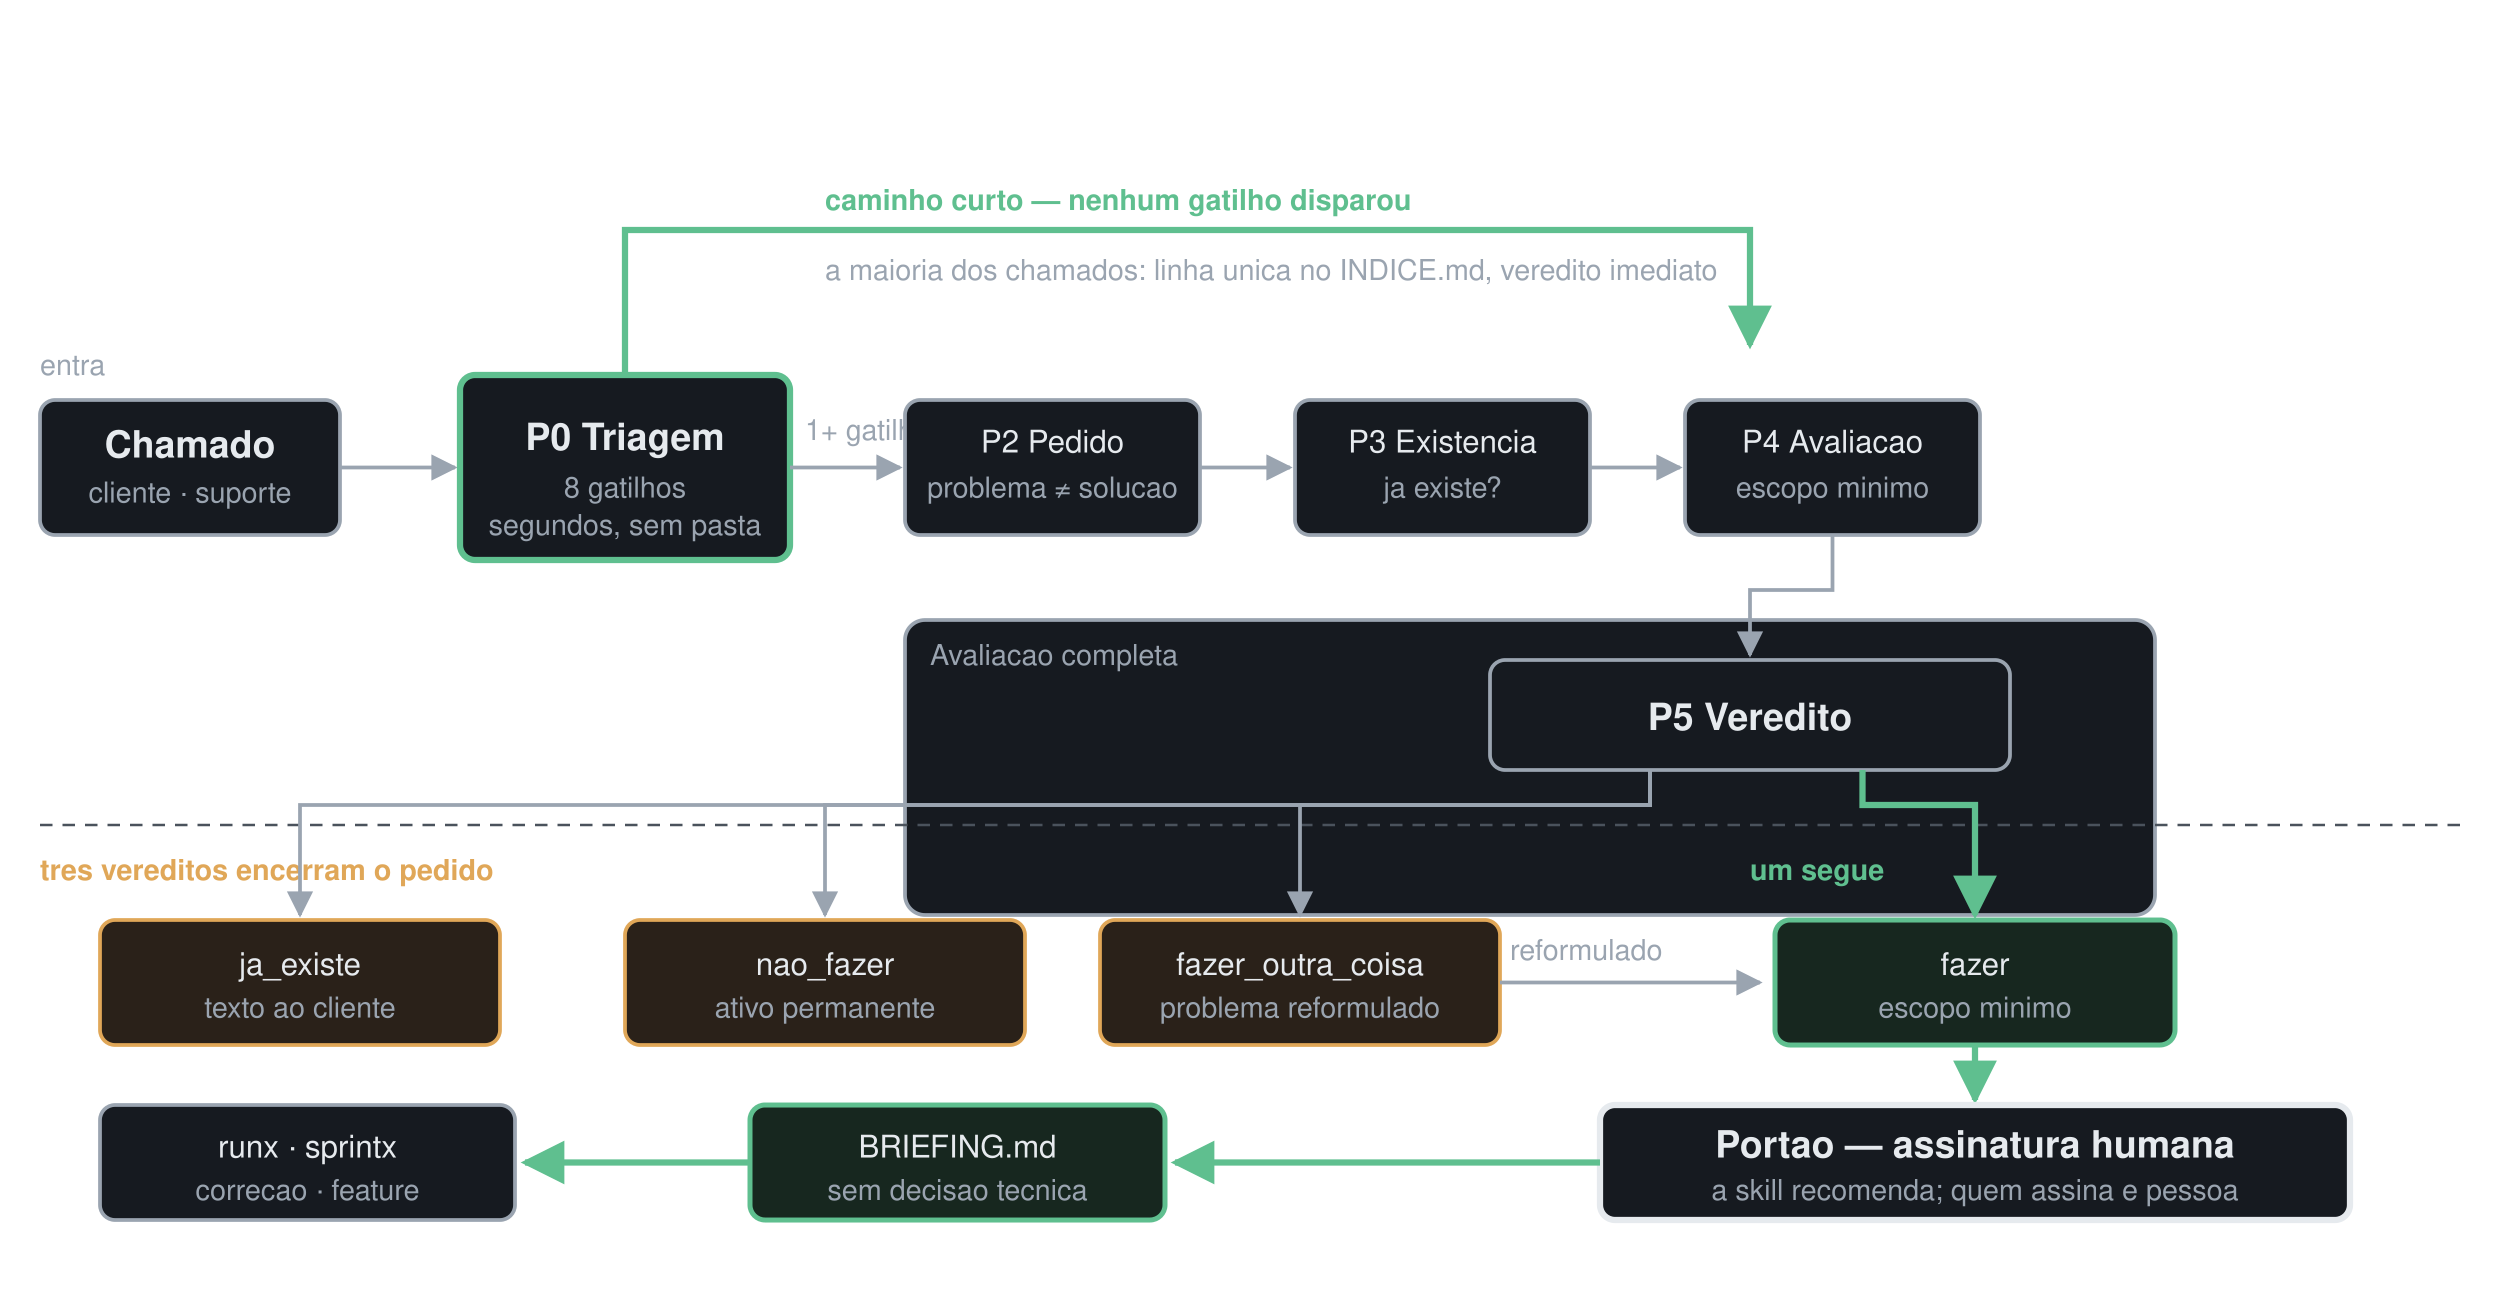
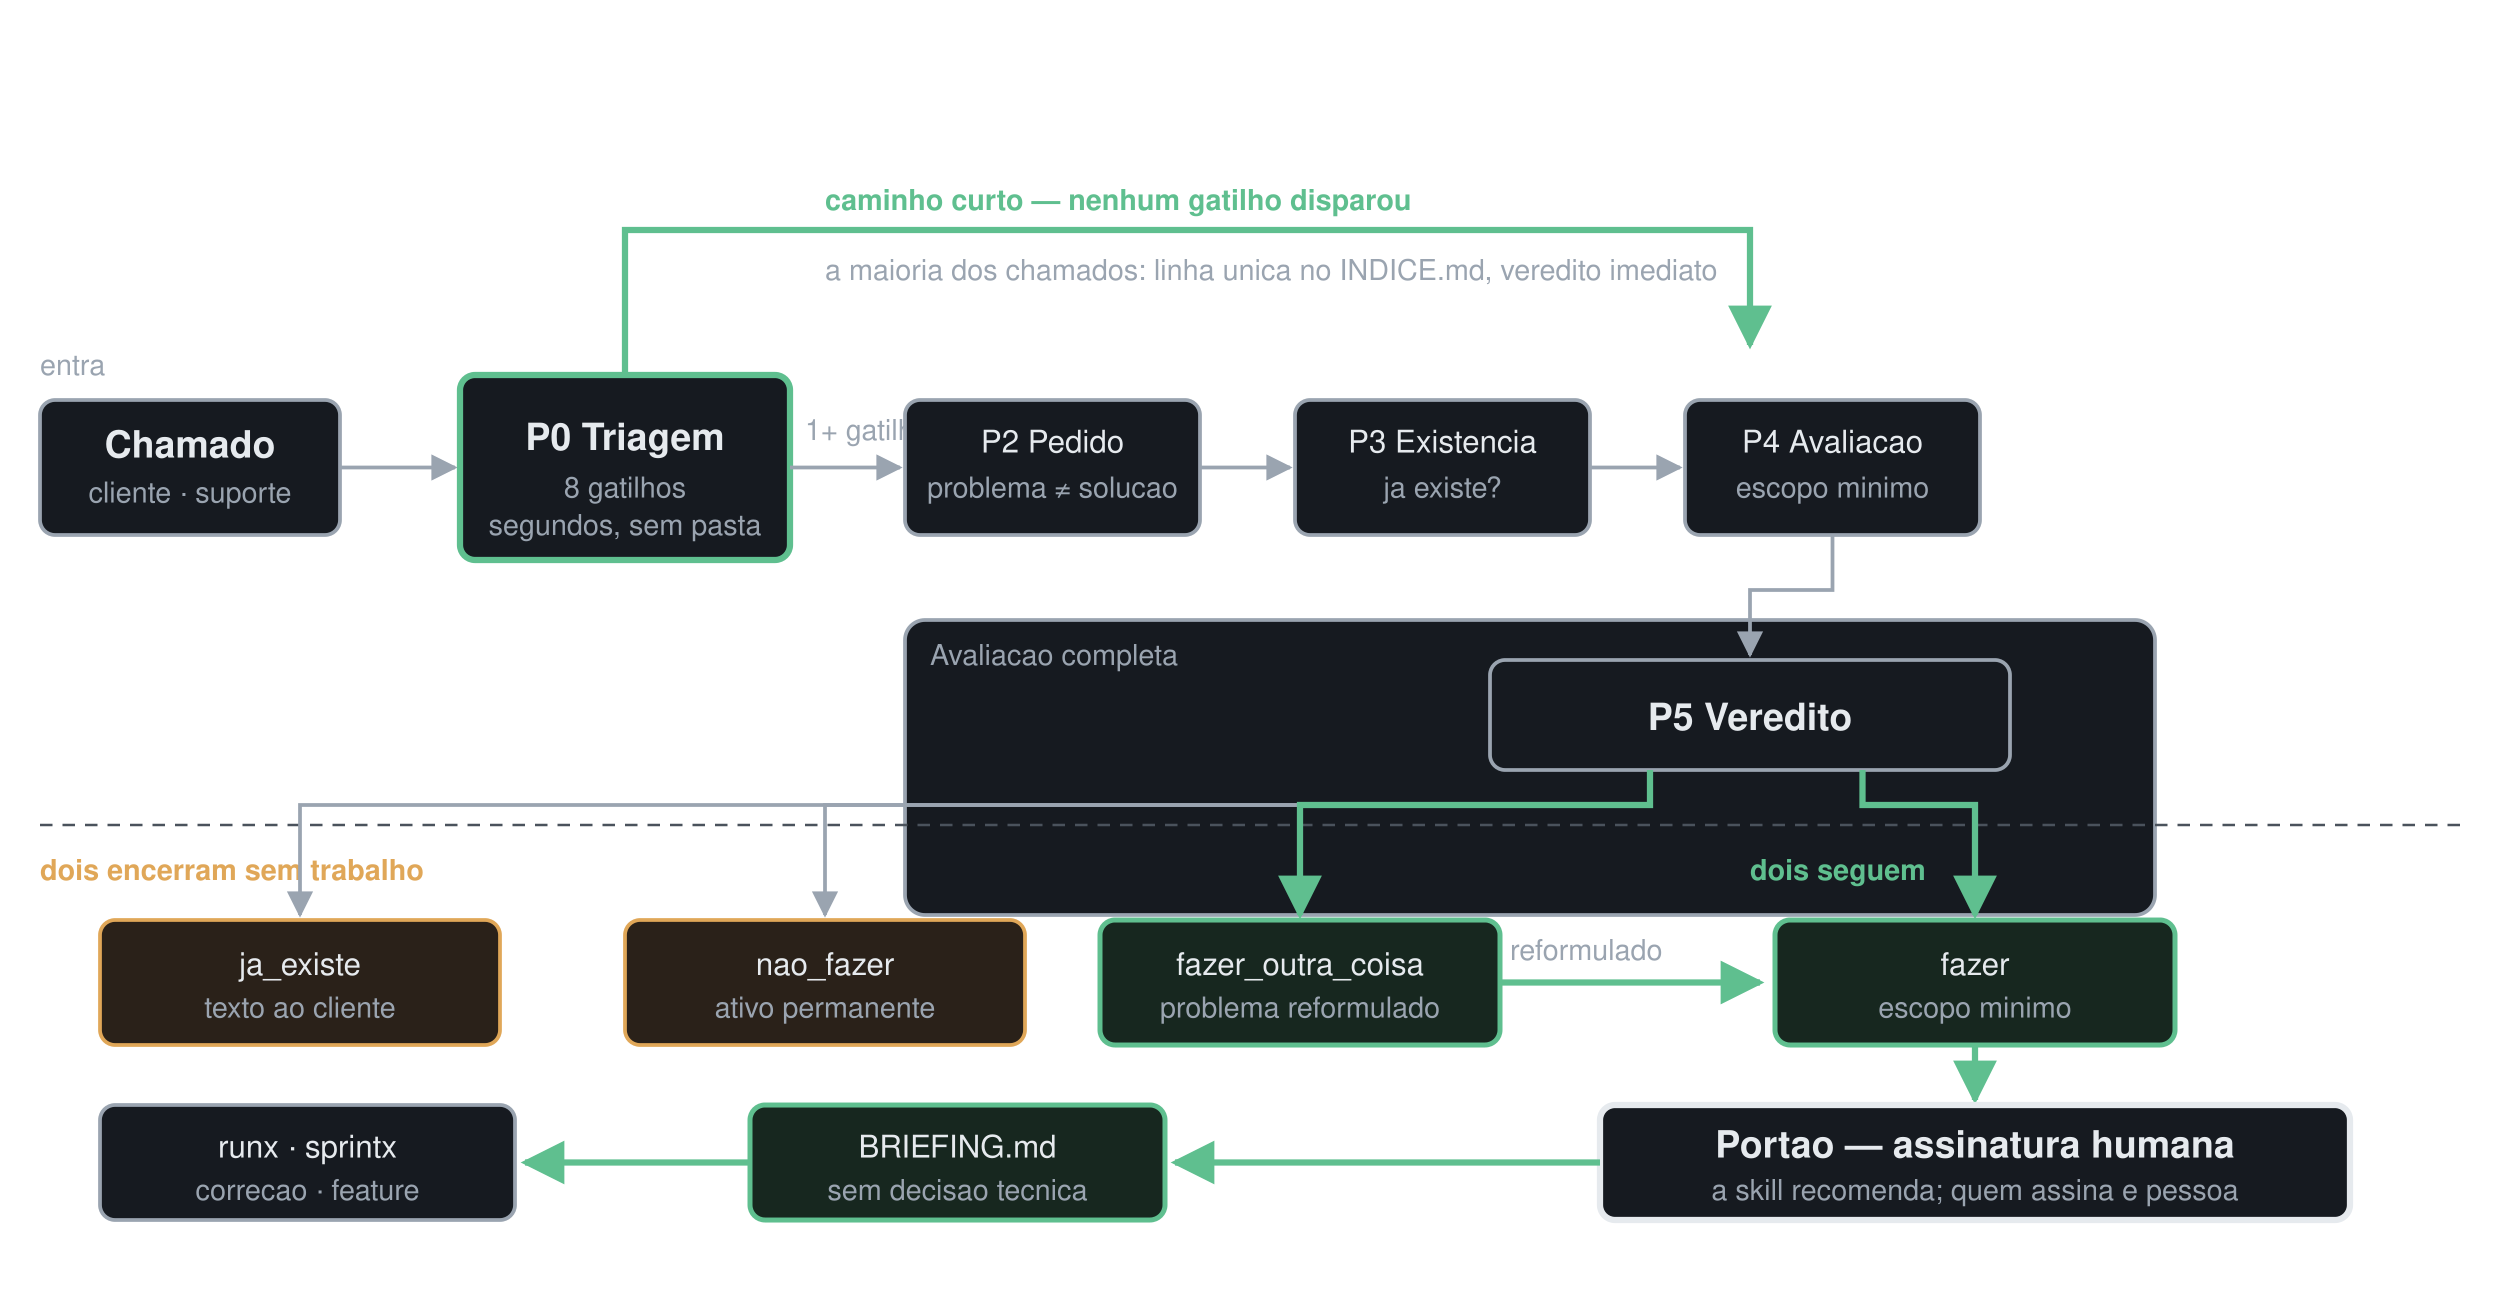
- <svg xmlns="http://www.w3.org/2000/svg" viewBox="0 0 1000 520" role="img" aria-label="Fluxo do prodx: o chamado entra pela esquerda e passa pela triagem. Sem gatilho disparado, segue pelo caminho curto direto ao veredito. Com gatilho, entra na avaliacao completa, que percorre entendimento do pedido, verificacao de existencia e avaliacao. Ambos os caminhos chegam aos quatro vereditos: ja existe, nao fazer e fazer outra coisa encerram o pedido; fazer segue adiante. Todo veredito passa pelo portao da assinatura humana, e so depois dele o briefing sai para o runx e para o sprintx.">
+ <svg xmlns="http://www.w3.org/2000/svg" viewBox="0 0 1000 520" role="img" aria-label="Fluxo do prodx: o chamado entra pela esquerda e passa pela triagem. Sem gatilho disparado, segue pelo caminho curto direto ao veredito. Com gatilho, entra na avaliacao completa, que percorre entendimento do pedido, verificacao de existencia e avaliacao. Ambos os caminhos chegam aos quatro vereditos: ja existe e nao fazer encerram sem trabalho; fazer outra coisa e fazer geram briefing. Todo veredito passa pelo portao da assinatura humana, e so depois dele o briefing sai para o runx e para o sprintx.">
  <defs>
    <marker id="seta" viewBox="0 0 10 10" refX="9" refY="5" markerWidth="7" markerHeight="7" orient="auto-start-reverse">
      <path d="M 0 0 L 10 5 L 0 10 z" fill="#9aa4b0" />
    </marker>
    <marker id="seta-curta" viewBox="0 0 10 10" refX="9" refY="5" markerWidth="7" markerHeight="7" orient="auto-start-reverse">
      <path d="M 0 0 L 10 5 L 0 10 z" fill="#5fbf8f" />
    </marker>
    <marker id="seta-fim" viewBox="0 0 10 10" refX="9" refY="5" markerWidth="7" markerHeight="7" orient="auto-start-reverse">
      <path d="M 0 0 L 10 5 L 0 10 z" fill="#e0a758" />
    </marker>
  </defs>
  <style>
    .cx { fill: #161a20; stroke: #9aa4b0; stroke-width: 1.5; }
    .cx-triagem { fill: #161a20; stroke: #5fbf8f; stroke-width: 2.5; }
    .cx-encerra { fill: #2a2119; stroke: #e0a758; stroke-width: 1.5; }
    .cx-segue { fill: #17271f; stroke: #5fbf8f; stroke-width: 2; }
    .cx-portao { fill: #161a20; stroke: #e6eaee; stroke-width: 2.5; }
    .t { font-family: Helvetica, Arial, sans-serif; fill: #e6eaee; }
    .tt { font-size: 15px; font-weight: bold; }
    .ts { font-size: 12.5px; }
    .tm { font-size: 11.5px; fill: #9aa4b0; }
    .tl { font-size: 11.5px; fill: #5fbf8f; font-weight: bold; }
    .tf { font-size: 11.5px; fill: #e0a758; font-weight: bold; }
    .ln { stroke: #9aa4b0; stroke-width: 1.5; fill: none; }
    .ln-curta { stroke: #5fbf8f; stroke-width: 2.5; fill: none; }
    .div { stroke: #4a525c; stroke-width: 1; stroke-dasharray: 5 4; fill: none; }
  </style>
  <text class="t tm" x="16" y="150">entra</text>
  <rect class="cx" x="16" y="160" width="120" height="54" rx="6" />
  <text class="t tt" x="76" y="183" text-anchor="middle">Chamado</text>
  <text class="t tm" x="76" y="201" text-anchor="middle">cliente · suporte</text>
  <line class="ln" x1="136" y1="187" x2="182" y2="187" marker-end="url(#seta)" />
  <rect class="cx-triagem" x="184" y="150" width="132" height="74" rx="6" />
  <text class="t tt" x="250" y="180" text-anchor="middle">P0 Triagem</text>
  <text class="t tm" x="250" y="199" text-anchor="middle">8 gatilhos</text>
  <text class="t tm" x="250" y="214" text-anchor="middle">segundos, sem pasta</text>
  <path class="ln-curta" d="M 250 150 L 250 92 L 700 92 L 700 138" marker-end="url(#seta-curta)" />
  <text class="t tl" x="330" y="84">caminho curto — nenhum gatilho disparou</text>
  <text class="t tm" x="330" y="112">a maioria dos chamados: linha unica no INDICE.md, veredito imediato</text>
  <line class="ln" x1="316" y1="187" x2="360" y2="187" marker-end="url(#seta)" />
  <text class="t tm" x="322" y="176">1+ gatilho</text>
  <rect class="cx" x="362" y="248" width="500" height="118" rx="8" fill="none" stroke="#4a525c" stroke-width="1" />
  <text class="t tm" x="372" y="266">Avaliacao completa</text>
  <rect class="cx" x="362" y="160" width="118" height="54" rx="6" />
  <text class="t ts" x="421" y="181" text-anchor="middle">P2 Pedido</text>
  <text class="t tm" x="421" y="199" text-anchor="middle">problema ≠ solucao</text>
  <line class="ln" x1="480" y1="187" x2="516" y2="187" marker-end="url(#seta)" />
  <rect class="cx" x="518" y="160" width="118" height="54" rx="6" />
  <text class="t ts" x="577" y="181" text-anchor="middle">P3 Existencia</text>
  <text class="t tm" x="577" y="199" text-anchor="middle">ja existe?</text>
  <line class="ln" x1="636" y1="187" x2="672" y2="187" marker-end="url(#seta)" />
  <rect class="cx" x="674" y="160" width="118" height="54" rx="6" />
  <text class="t ts" x="733" y="181" text-anchor="middle">P4 Avaliacao</text>
  <text class="t tm" x="733" y="199" text-anchor="middle">escopo minimo</text>
  <path class="ln" d="M 733 214 L 733 236 L 700 236 L 700 262" marker-end="url(#seta)" />
  <rect class="cx" x="596" y="264" width="208" height="44" rx="6" />
  <text class="t tt" x="700" y="292" text-anchor="middle">P5 Veredito</text>
  <line class="div" x1="16" y1="330" x2="984" y2="330" />
-   <text class="t tf" x="16" y="352">tres vereditos encerram o pedido</text>
-   <text class="t tl" x="700" y="352">um segue</text>
+   <text class="t tf" x="16" y="352">dois encerram sem trabalho</text>
+   <text class="t tl" x="700" y="352">dois seguem</text>
  <path class="ln" d="M 660 308 L 660 322 L 120 322 L 120 366" marker-end="url(#seta)" />
  <path class="ln" d="M 660 308 L 660 322 L 330 322 L 330 366" marker-end="url(#seta)" />
-   <path class="ln" d="M 660 308 L 660 322 L 520 322 L 520 366" marker-end="url(#seta)" />
+   <path class="ln-curta" d="M 660 308 L 660 322 L 520 322 L 520 366" marker-end="url(#seta-curta)" />
  <path class="ln-curta" d="M 745 308 L 745 322 L 790 322 L 790 366" marker-end="url(#seta-curta)" />
  <rect class="cx-encerra" x="40" y="368" width="160" height="50" rx="6" />
  <text class="t ts" x="120" y="390" text-anchor="middle">ja_existe</text>
  <text class="t tm" x="120" y="407" text-anchor="middle">texto ao cliente</text>
  <rect class="cx-encerra" x="250" y="368" width="160" height="50" rx="6" />
  <text class="t ts" x="330" y="390" text-anchor="middle">nao_fazer</text>
  <text class="t tm" x="330" y="407" text-anchor="middle">ativo permanente</text>
-   <rect class="cx-encerra" x="440" y="368" width="160" height="50" rx="6" />
+   <rect class="cx-segue" x="440" y="368" width="160" height="50" rx="6" />
  <text class="t ts" x="520" y="390" text-anchor="middle">fazer_outra_coisa</text>
  <text class="t tm" x="520" y="407" text-anchor="middle">problema reformulado</text>
  <rect class="cx-segue" x="710" y="368" width="160" height="50" rx="6" />
  <text class="t ts" x="790" y="390" text-anchor="middle">fazer</text>
  <text class="t tm" x="790" y="407" text-anchor="middle">escopo minimo</text>
-   <line class="ln" x1="600" y1="393" x2="704" y2="393" marker-end="url(#seta)" />
+   <line class="ln-curta" x1="600" y1="393" x2="704" y2="393" marker-end="url(#seta-curta)" />
  <text class="t tm" x="604" y="384">reformulado</text>
  <path class="ln-curta" d="M 790 418 L 790 440" marker-end="url(#seta-curta)" />
  <rect class="cx-portao" x="640" y="442" width="300" height="46" rx="6" />
  <text class="t tt" x="790" y="463" text-anchor="middle">Portao — assinatura humana</text>
  <text class="t tm" x="790" y="480" text-anchor="middle">a skill recomenda; quem assina e pessoa</text>
  <path class="ln-curta" d="M 640 465 L 470 465" marker-end="url(#seta-curta)" />
  <rect class="cx-segue" x="300" y="442" width="166" height="46" rx="6" />
  <text class="t ts" x="383" y="463" text-anchor="middle">BRIEFING.md</text>
  <text class="t tm" x="383" y="480" text-anchor="middle">sem decisao tecnica</text>
  <path class="ln-curta" d="M 300 465 L 210 465" marker-end="url(#seta-curta)" />
  <rect class="cx" x="40" y="442" width="166" height="46" rx="6" />
  <text class="t ts" x="123" y="463" text-anchor="middle">runx · sprintx</text>
  <text class="t tm" x="123" y="480" text-anchor="middle">correcao · feature</text>
</svg>
